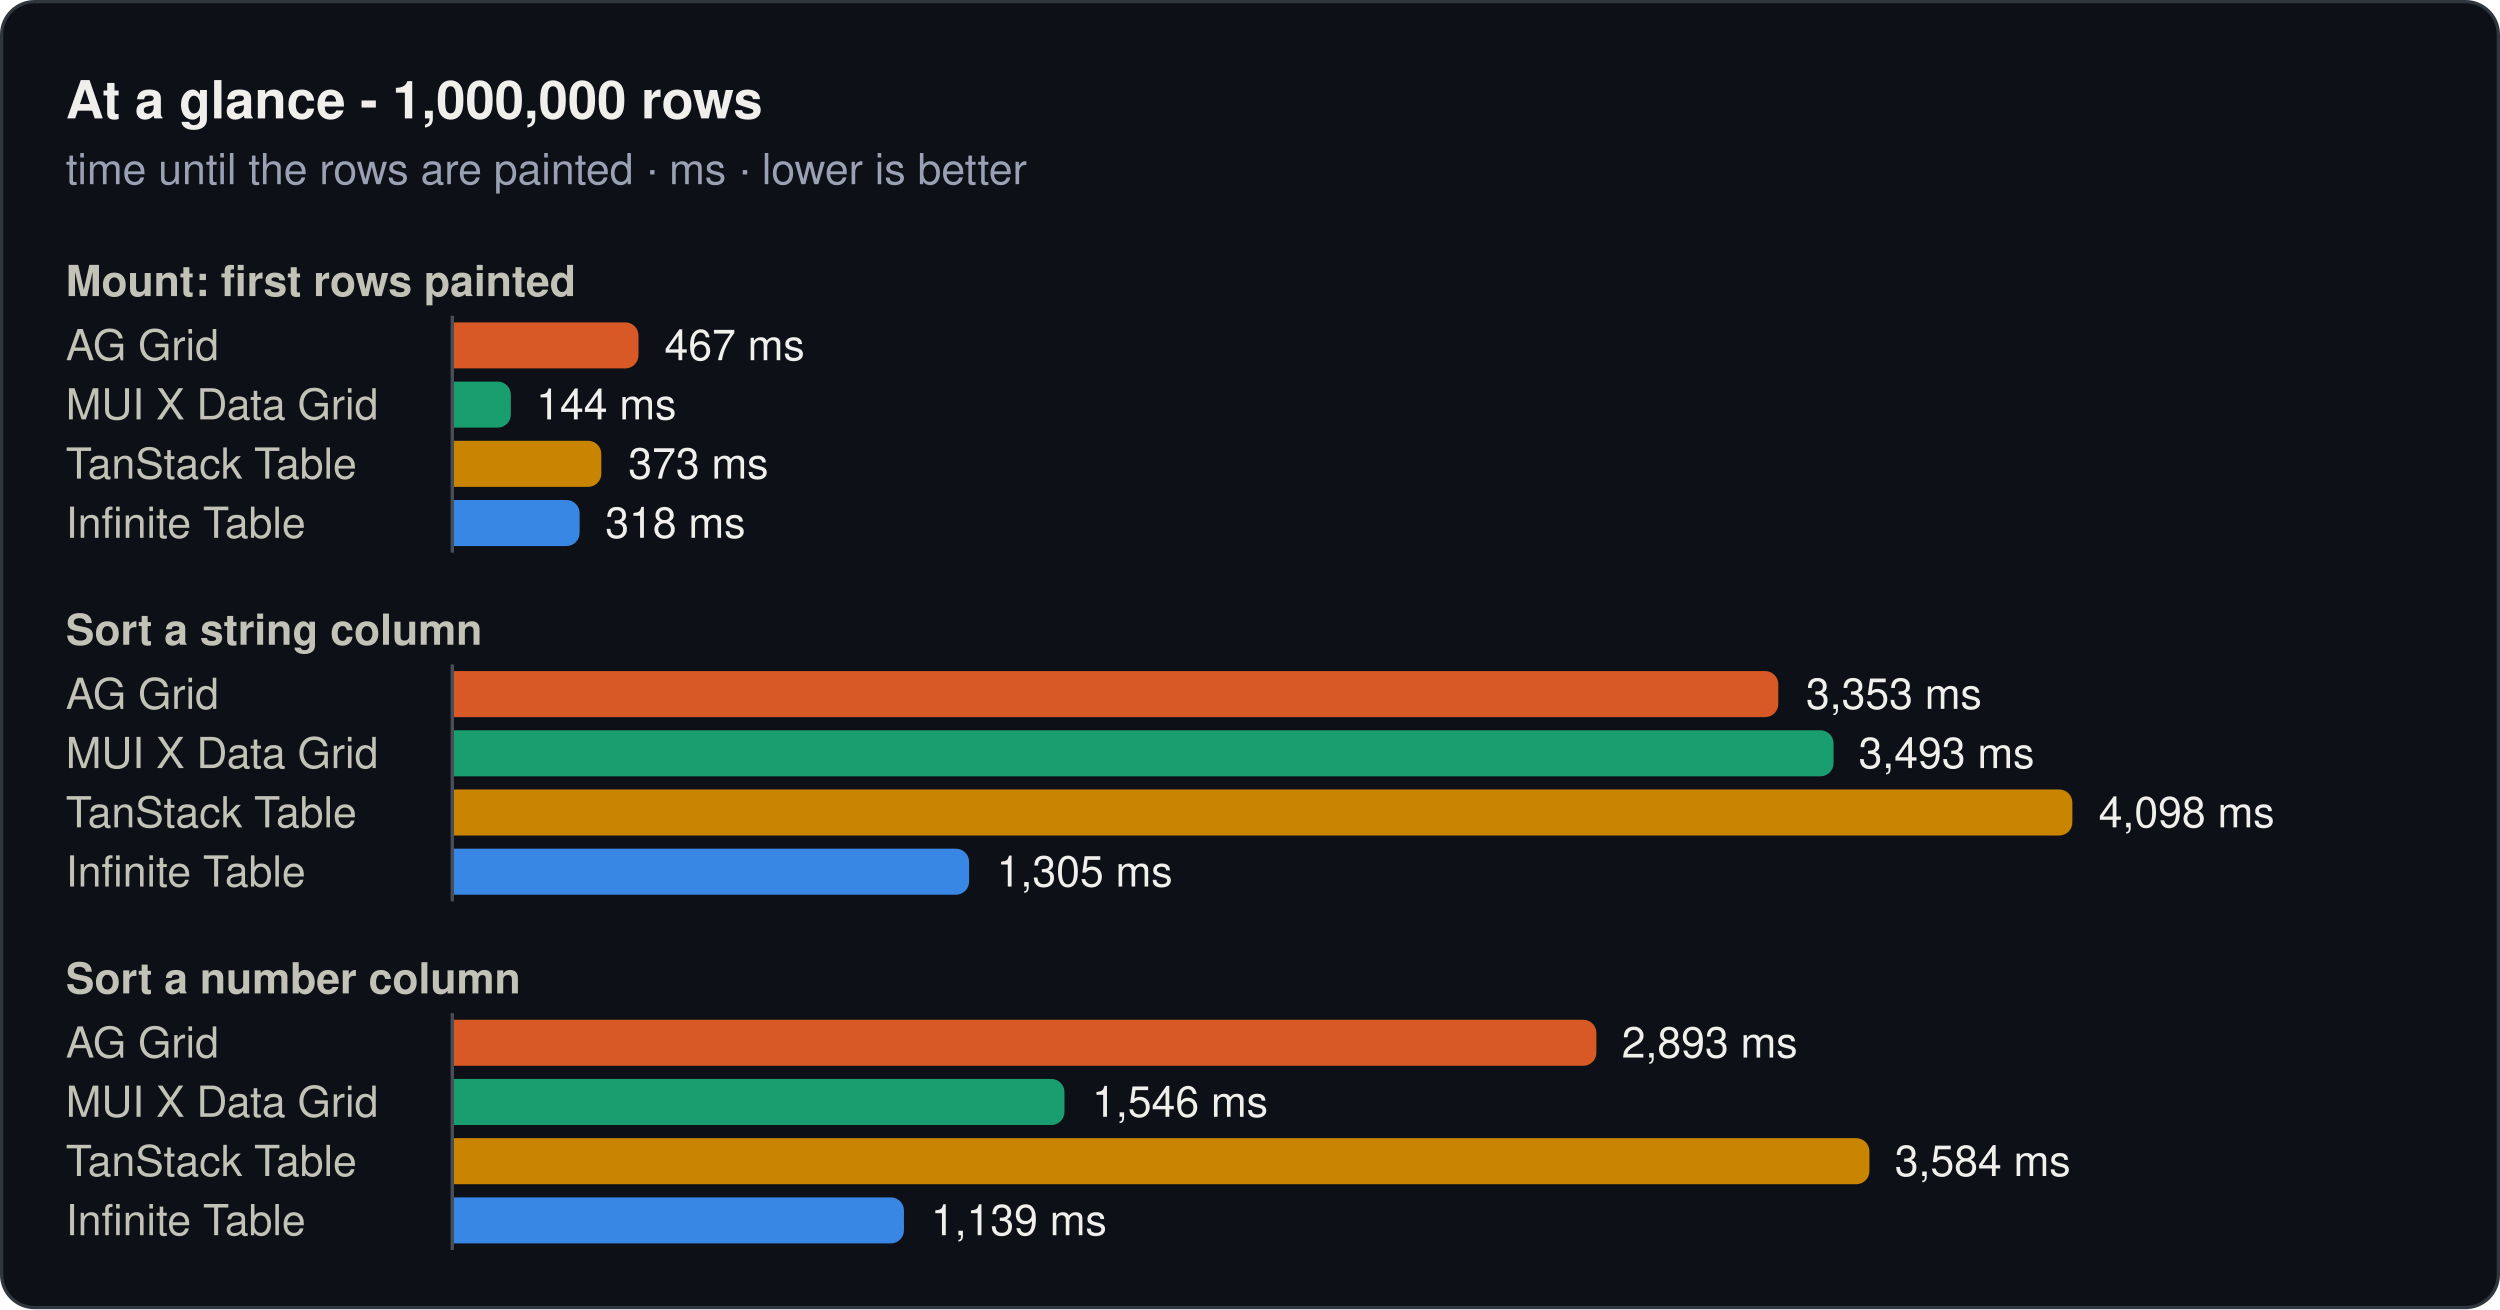
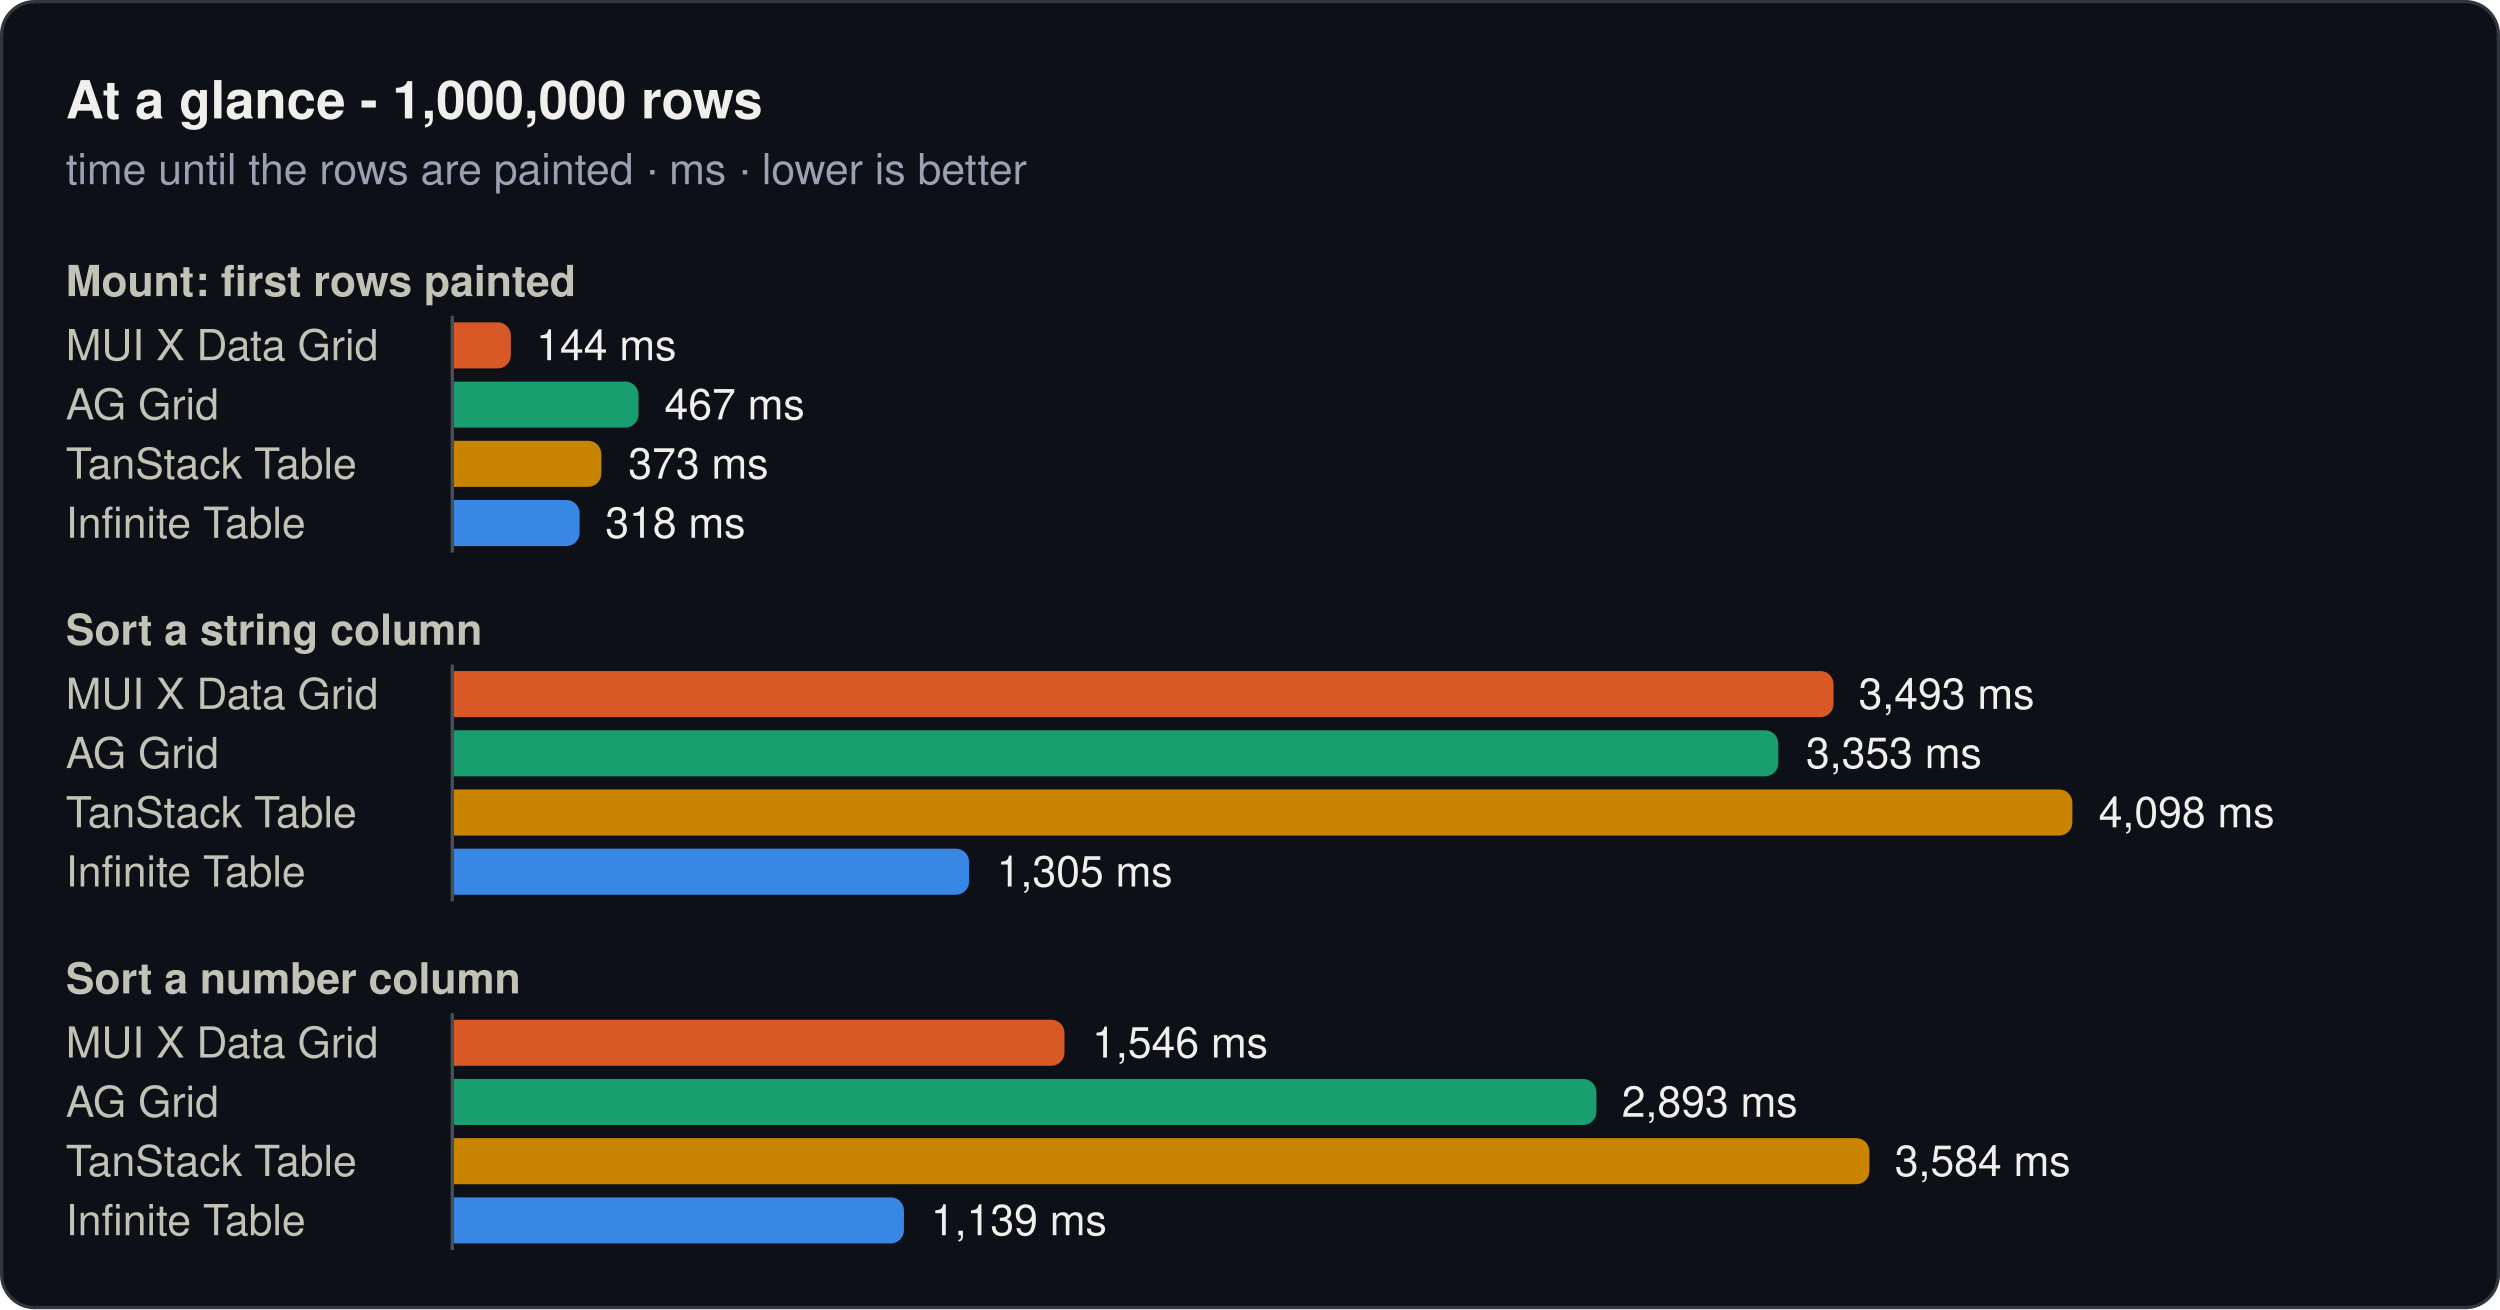
<svg xmlns="http://www.w3.org/2000/svg" width="760" height="398" viewBox="0 0 760 398" role="img">
  <rect x="0.5" y="0.5" width="759" height="397" rx="10" fill="#0d1117" stroke="#30363d" />
  <text x="20" y="36" font-family="system-ui, -apple-system, 'Segoe UI', Helvetica, Arial, sans-serif" font-size="16" font-weight="600" fill="#f0efec">At a glance - 1,000,000 rows</text>
  <text x="20" y="56" font-family="system-ui, -apple-system, 'Segoe UI', Helvetica, Arial, sans-serif" font-size="13" fill="#99a1b3">time until the rows are painted · ms · lower is better</text>
  <text x="20" y="90" font-family="system-ui, -apple-system, 'Segoe UI', Helvetica, Arial, sans-serif" font-size="13" font-weight="600" fill="#c3c2b7">Mount: first rows painted</text>
-   <text x="20" y="109.5" font-family="system-ui, -apple-system, 'Segoe UI', Helvetica, Arial, sans-serif" font-size="13" fill="#c3c2b7">AG Grid</text>
-   <path d="M138,98H190.1a4,4 0 0 1 4,4V108a4,4 0 0 1 -4,4H138Z" fill="#d95926" />
-   <text x="202" y="109.5" font-family="system-ui, -apple-system, 'Segoe UI', Helvetica, Arial, sans-serif" font-size="13" fill="#f0efec">467 ms</text>
-   <text x="20" y="127.5" font-family="system-ui, -apple-system, 'Segoe UI', Helvetica, Arial, sans-serif" font-size="13" fill="#c3c2b7">MUI X Data Grid</text>
-   <path d="M138,116H151.3a4,4 0 0 1 4,4V126a4,4 0 0 1 -4,4H138Z" fill="#199e70" />
-   <text x="163" y="127.5" font-family="system-ui, -apple-system, 'Segoe UI', Helvetica, Arial, sans-serif" font-size="13" fill="#f0efec">144 ms</text>
+   <text x="20" y="109.5" font-family="system-ui, -apple-system, 'Segoe UI', Helvetica, Arial, sans-serif" font-size="13" fill="#c3c2b7">MUI X Data Grid</text>
+   <path d="M138,98H151.3a4,4 0 0 1 4,4V108a4,4 0 0 1 -4,4H138Z" fill="#d95926" />
+   <text x="163" y="109.5" font-family="system-ui, -apple-system, 'Segoe UI', Helvetica, Arial, sans-serif" font-size="13" fill="#f0efec">144 ms</text>
+   <text x="20" y="127.5" font-family="system-ui, -apple-system, 'Segoe UI', Helvetica, Arial, sans-serif" font-size="13" fill="#c3c2b7">AG Grid</text>
+   <path d="M138,116H190.1a4,4 0 0 1 4,4V126a4,4 0 0 1 -4,4H138Z" fill="#199e70" />
+   <text x="202" y="127.5" font-family="system-ui, -apple-system, 'Segoe UI', Helvetica, Arial, sans-serif" font-size="13" fill="#f0efec">467 ms</text>
  <text x="20" y="145.5" font-family="system-ui, -apple-system, 'Segoe UI', Helvetica, Arial, sans-serif" font-size="13" fill="#c3c2b7">TanStack Table</text>
  <path d="M138,134H178.8a4,4 0 0 1 4,4V144a4,4 0 0 1 -4,4H138Z" fill="#c98500" />
  <text x="191" y="145.5" font-family="system-ui, -apple-system, 'Segoe UI', Helvetica, Arial, sans-serif" font-size="13" fill="#f0efec">373 ms</text>
  <text x="20" y="163.5" font-family="system-ui, -apple-system, 'Segoe UI', Helvetica, Arial, sans-serif" font-size="13" fill="#c3c2b7">Infinite Table</text>
  <path d="M138,152H172.2a4,4 0 0 1 4,4V162a4,4 0 0 1 -4,4H138Z" fill="#3987e5" />
  <text x="184" y="163.5" font-family="system-ui, -apple-system, 'Segoe UI', Helvetica, Arial, sans-serif" font-size="13" fill="#f0efec">318 ms</text>
  <line x1="137.5" y1="96" x2="137.5" y2="168" stroke="#484f58" stroke-width="1" />
  <text x="20" y="196" font-family="system-ui, -apple-system, 'Segoe UI', Helvetica, Arial, sans-serif" font-size="13" font-weight="600" fill="#c3c2b7">Sort a string column</text>
-   <text x="20" y="215.5" font-family="system-ui, -apple-system, 'Segoe UI', Helvetica, Arial, sans-serif" font-size="13" fill="#c3c2b7">AG Grid</text>
-   <path d="M138,204H536.6a4,4 0 0 1 4,4V214a4,4 0 0 1 -4,4H138Z" fill="#d95926" />
-   <text x="549" y="215.5" font-family="system-ui, -apple-system, 'Segoe UI', Helvetica, Arial, sans-serif" font-size="13" fill="#f0efec">3,353 ms</text>
-   <text x="20" y="233.5" font-family="system-ui, -apple-system, 'Segoe UI', Helvetica, Arial, sans-serif" font-size="13" fill="#c3c2b7">MUI X Data Grid</text>
-   <path d="M138,222H553.4a4,4 0 0 1 4,4V232a4,4 0 0 1 -4,4H138Z" fill="#199e70" />
-   <text x="565" y="233.5" font-family="system-ui, -apple-system, 'Segoe UI', Helvetica, Arial, sans-serif" font-size="13" fill="#f0efec">3,493 ms</text>
+   <text x="20" y="215.5" font-family="system-ui, -apple-system, 'Segoe UI', Helvetica, Arial, sans-serif" font-size="13" fill="#c3c2b7">MUI X Data Grid</text>
+   <path d="M138,204H553.4a4,4 0 0 1 4,4V214a4,4 0 0 1 -4,4H138Z" fill="#d95926" />
+   <text x="565" y="215.5" font-family="system-ui, -apple-system, 'Segoe UI', Helvetica, Arial, sans-serif" font-size="13" fill="#f0efec">3,493 ms</text>
+   <text x="20" y="233.5" font-family="system-ui, -apple-system, 'Segoe UI', Helvetica, Arial, sans-serif" font-size="13" fill="#c3c2b7">AG Grid</text>
+   <path d="M138,222H536.6a4,4 0 0 1 4,4V232a4,4 0 0 1 -4,4H138Z" fill="#199e70" />
+   <text x="549" y="233.5" font-family="system-ui, -apple-system, 'Segoe UI', Helvetica, Arial, sans-serif" font-size="13" fill="#f0efec">3,353 ms</text>
  <text x="20" y="251.5" font-family="system-ui, -apple-system, 'Segoe UI', Helvetica, Arial, sans-serif" font-size="13" fill="#c3c2b7">TanStack Table</text>
  <path d="M138,240H626a4,4 0 0 1 4,4V250a4,4 0 0 1 -4,4H138Z" fill="#c98500" />
  <text x="638" y="251.5" font-family="system-ui, -apple-system, 'Segoe UI', Helvetica, Arial, sans-serif" font-size="13" fill="#f0efec">4,098 ms</text>
  <text x="20" y="269.5" font-family="system-ui, -apple-system, 'Segoe UI', Helvetica, Arial, sans-serif" font-size="13" fill="#c3c2b7">Infinite Table</text>
  <path d="M138,258H290.6a4,4 0 0 1 4,4V268a4,4 0 0 1 -4,4H138Z" fill="#3987e5" />
  <text x="303" y="269.5" font-family="system-ui, -apple-system, 'Segoe UI', Helvetica, Arial, sans-serif" font-size="13" fill="#f0efec">1,305 ms</text>
  <line x1="137.5" y1="202" x2="137.5" y2="274" stroke="#484f58" stroke-width="1" />
  <text x="20" y="302" font-family="system-ui, -apple-system, 'Segoe UI', Helvetica, Arial, sans-serif" font-size="13" font-weight="600" fill="#c3c2b7">Sort a number column</text>
-   <text x="20" y="321.5" font-family="system-ui, -apple-system, 'Segoe UI', Helvetica, Arial, sans-serif" font-size="13" fill="#c3c2b7">AG Grid</text>
-   <path d="M138,310H481.3a4,4 0 0 1 4,4V320a4,4 0 0 1 -4,4H138Z" fill="#d95926" />
-   <text x="493" y="321.5" font-family="system-ui, -apple-system, 'Segoe UI', Helvetica, Arial, sans-serif" font-size="13" fill="#f0efec">2,893 ms</text>
-   <text x="20" y="339.5" font-family="system-ui, -apple-system, 'Segoe UI', Helvetica, Arial, sans-serif" font-size="13" fill="#c3c2b7">MUI X Data Grid</text>
-   <path d="M138,328H319.6a4,4 0 0 1 4,4V338a4,4 0 0 1 -4,4H138Z" fill="#199e70" />
-   <text x="332" y="339.5" font-family="system-ui, -apple-system, 'Segoe UI', Helvetica, Arial, sans-serif" font-size="13" fill="#f0efec">1,546 ms</text>
+   <text x="20" y="321.5" font-family="system-ui, -apple-system, 'Segoe UI', Helvetica, Arial, sans-serif" font-size="13" fill="#c3c2b7">MUI X Data Grid</text>
+   <path d="M138,310H319.6a4,4 0 0 1 4,4V320a4,4 0 0 1 -4,4H138Z" fill="#d95926" />
+   <text x="332" y="321.5" font-family="system-ui, -apple-system, 'Segoe UI', Helvetica, Arial, sans-serif" font-size="13" fill="#f0efec">1,546 ms</text>
+   <text x="20" y="339.5" font-family="system-ui, -apple-system, 'Segoe UI', Helvetica, Arial, sans-serif" font-size="13" fill="#c3c2b7">AG Grid</text>
+   <path d="M138,328H481.3a4,4 0 0 1 4,4V338a4,4 0 0 1 -4,4H138Z" fill="#199e70" />
+   <text x="493" y="339.5" font-family="system-ui, -apple-system, 'Segoe UI', Helvetica, Arial, sans-serif" font-size="13" fill="#f0efec">2,893 ms</text>
  <text x="20" y="357.5" font-family="system-ui, -apple-system, 'Segoe UI', Helvetica, Arial, sans-serif" font-size="13" fill="#c3c2b7">TanStack Table</text>
  <path d="M138,346H564.3a4,4 0 0 1 4,4V356a4,4 0 0 1 -4,4H138Z" fill="#c98500" />
  <text x="576" y="357.5" font-family="system-ui, -apple-system, 'Segoe UI', Helvetica, Arial, sans-serif" font-size="13" fill="#f0efec">3,584 ms</text>
  <text x="20" y="375.5" font-family="system-ui, -apple-system, 'Segoe UI', Helvetica, Arial, sans-serif" font-size="13" fill="#c3c2b7">Infinite Table</text>
  <path d="M138,364H270.8a4,4 0 0 1 4,4V374a4,4 0 0 1 -4,4H138Z" fill="#3987e5" />
  <text x="283" y="375.5" font-family="system-ui, -apple-system, 'Segoe UI', Helvetica, Arial, sans-serif" font-size="13" fill="#f0efec">1,139 ms</text>
  <line x1="137.5" y1="308" x2="137.5" y2="380" stroke="#484f58" stroke-width="1" />
</svg>
